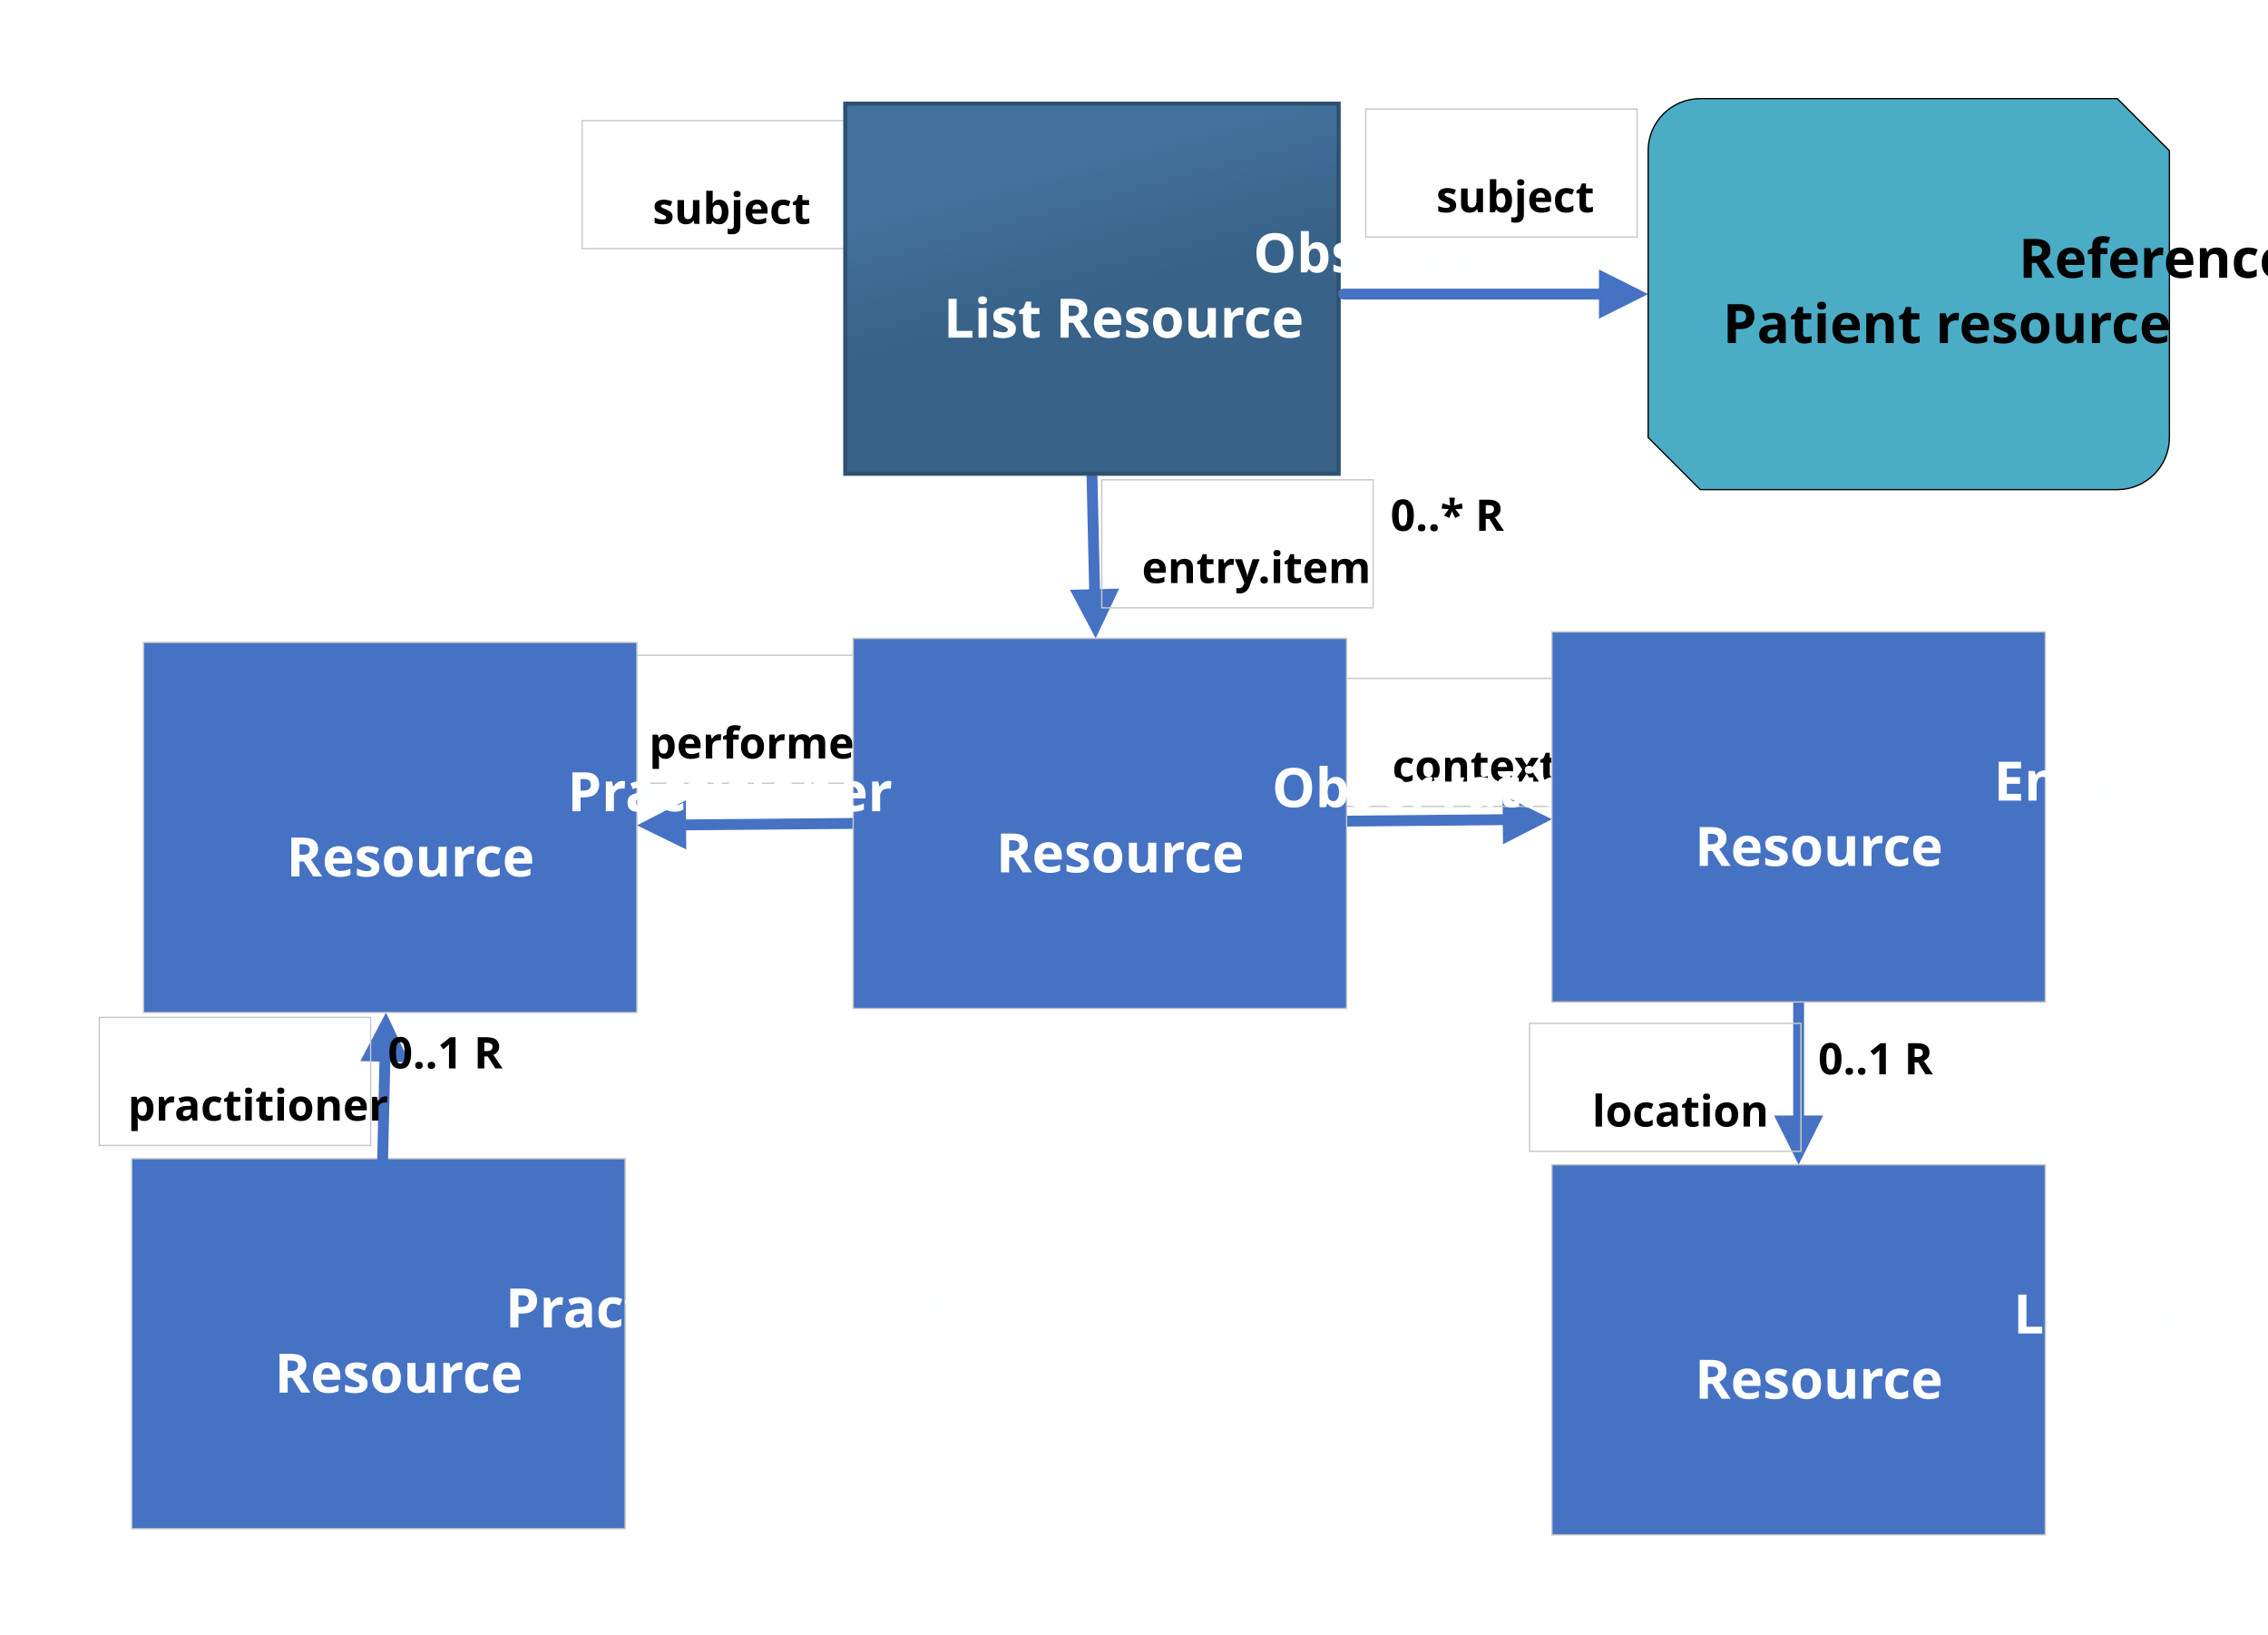
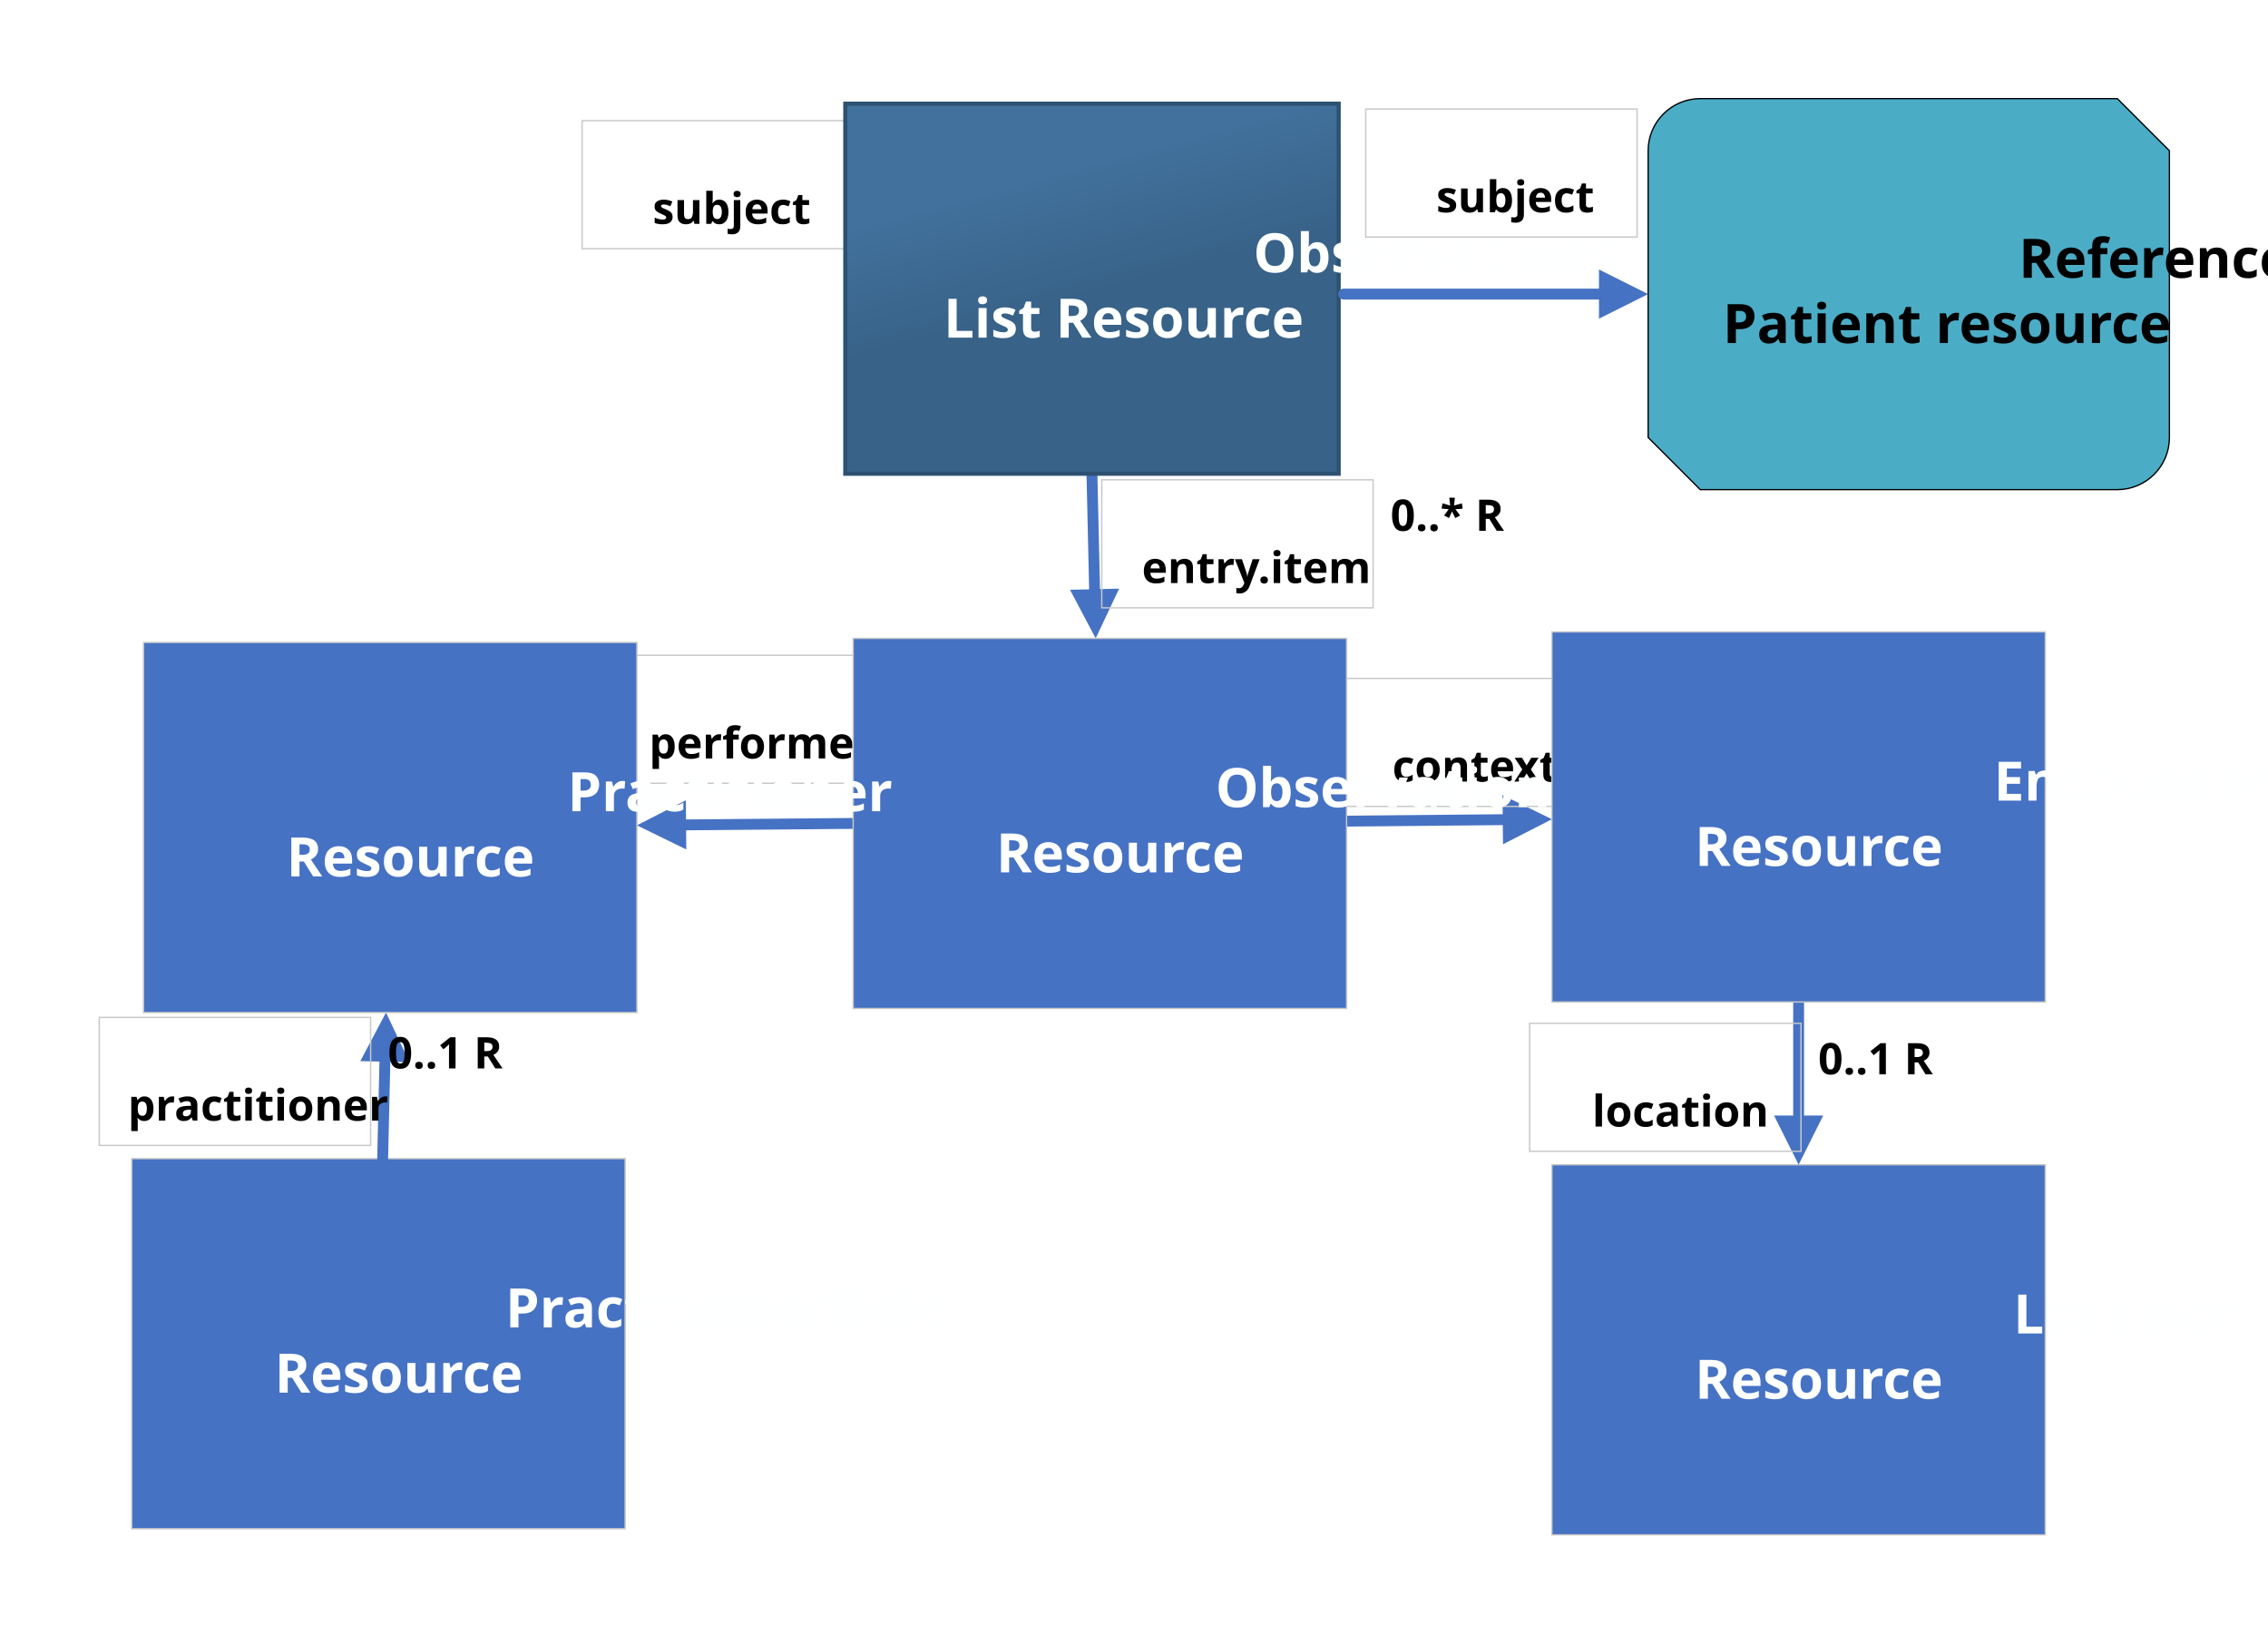
<svg xmlns="http://www.w3.org/2000/svg" xmlns:ns1="http://schemas.microsoft.com/visio/2003/SVGExtensions/" xmlns:xlink="http://www.w3.org/1999/xlink" width="5.791in" height="4.172in" viewBox="0 0 416.95 300.371" xml:space="preserve" color-interpolation-filters="sRGB" class="st12">
  <ns1:documentProperties ns1:langID="2057" ns1:metric="true" ns1:viewMarkup="false">
    <ns1:userDefs>
      <ns1:ud ns1:nameU="msvNoAutoConnect" ns1:val="VT0(1):26" />
    </ns1:userDefs>
  </ns1:documentProperties>
  <style type="text/css">
	
		.st1 {marker-end:url(#mrkr4-6);stroke:#4672c4;stroke-linecap:round;stroke-linejoin:round;stroke-width:2}
		.st2 {fill:#4672c4;fill-opacity:1;stroke:#4672c4;stroke-opacity:1;stroke-width:0.442}
		.st3 {fill:#4672c4;stroke:#c7c8c8;stroke-width:0.25}
		.st4 {fill:#feffff;font-family:Calibri;font-size:0.833em;font-weight:bold}
		.st5 {font-size:1em}
		.st6 {fill:#4672c4;fill-opacity:0;stroke:#c7c8c8;stroke-width:0.25}
		.st7 {fill:#000000;font-family:Calibri;font-size:0.667em;font-weight:bold}
		.st8 {fill:none;stroke:#c7c8c8;stroke-width:0.25}
		.st9 {fill:url(#grad0-74);stroke:#2d5171;stroke-width:0.75}
		.st10 {fill:#4bacc6;stroke:#000000;stroke-linecap:round;stroke-linejoin:round;stroke-width:0.24}
		.st11 {fill:#000000;font-family:Calibri;font-size:0.833em;font-weight:bold}
		.st12 {fill:none;fill-rule:evenodd;font-size:12px;overflow:visible;stroke-linecap:square;stroke-miterlimit:3}
	
	</style>
  <defs id="Patterns_And_Gradients">
    <linearGradient id="grad0-74" x1="0" y1="0" x2="1" y2="0" gradientTransform="rotate(250 0.5 0.5)">
      <stop offset="0" stop-color="#386288" stop-opacity="1" />
      <stop offset="0.48" stop-color="#386288" stop-opacity="1" />
      <stop offset="0.82" stop-color="#41719c" stop-opacity="1" />
    </linearGradient>
  </defs>
  <defs id="Markers">
    <g id="lend4">
      <path d="M 2 1 L 0 0 L 2 -1 L 2 1 " style="stroke:none" />
    </g>
    <marker id="mrkr4-6" class="st2" ns1:arrowType="4" ns1:arrowSize="2" ns1:setback="4.52" refX="-4.52" orient="auto" markerUnits="strokeWidth" overflow="visible">
      <use xlink:href="#lend4" transform="scale(-2.26,-2.26) " />
    </marker>
  </defs>
  <g ns1:mID="0" ns1:index="1" ns1:groupContext="foregroundPage">
    <ns1:pageProperties ns1:drawingScale="0.0393701" ns1:pageScale="0.0393701" ns1:drawingUnits="24" ns1:shadowOffsetX="8.50394" ns1:shadowOffsetY="-8.50394" />
    <ns1:layer ns1:name="Connector" ns1:index="0" />
    <g id="shape1-1" ns1:mID="1" ns1:groupContext="shape" ns1:layerMember="0" transform="translate(194.005,-213.293)">
      <ns1:userDefs>
        <ns1:ud ns1:nameU="visVersion" ns1:val="VT0(15):26" />
      </ns1:userDefs>
      <path d="M6.74 300.37 L7.22 321.59" class="st1" />
    </g>
-     <a xlink:href="explore_birth_details.html#mapping-for-bundle">
+     <a xlink:href="explore_observations.html#mapping-for-observation-location">
      <g id="shape2-7" ns1:mID="2" ns1:groupContext="shape" transform="translate(285.303,-18.25)">
        <ns1:custProps>
          <ns1:cp ns1:nameU="Row_1" ns1:lbl="title" ns1:type="0" ns1:langID="2057" ns1:val="VT4(Bundle)" />
        </ns1:custProps>
        <ns1:userDefs>
          <ns1:ud ns1:nameU="visVersion" ns1:val="VT0(15):26" />
          <ns1:ud ns1:nameU="visAltText" ns1:val="VT4(Bundle)" />
        </ns1:userDefs>
        <ns1:textBlock ns1:margins="rect(4,4,4,4)" ns1:tabSpace="42.5197" />
        <ns1:textRect cx="45.354" cy="266.355" width="90.71" height="68.031" />
        <rect x="0" y="232.339" width="90.709" height="68.031" class="st3" />
        <text x="27.66" y="263.36" class="st4" ns1:langID="2057">
          <ns1:paragraph ns1:horizAlign="1" />
          <ns1:tabList />Location<ns1:newlineChar />
          <tspan x="26.27" dy="1.2em" class="st5">Resource</tspan>
        </text>
      </g>
    </a>
    <g id="shape3-11" ns1:mID="3" ns1:groupContext="shape" ns1:layerMember="0" transform="translate(247.558,-142.527)">
      <ns1:userDefs>
        <ns1:ud ns1:nameU="visVersion" ns1:val="VT0(15):26" />
      </ns1:userDefs>
      <path d="M0 293.46 L28.71 293.19" class="st1" />
    </g>
    <g id="shape4-16" ns1:mID="4" ns1:groupContext="shape" ns1:layerMember="0" transform="translate(323.571,-116.194)">
      <ns1:userDefs>
        <ns1:ud ns1:nameU="visVersion" ns1:val="VT0(15):26" />
      </ns1:userDefs>
      <path d="M7.09 300.37 L7.09 321.24" class="st1" />
    </g>
    <g id="shape5-21" ns1:mID="5" ns1:groupContext="shape" ns1:layerMember="0" transform="translate(156.849,-155.929)">
      <ns1:userDefs>
        <ns1:ud ns1:nameU="visVersion" ns1:val="VT0(15):26" />
      </ns1:userDefs>
      <path d="M0 307.28 L-30.72 307.55" class="st1" />
    </g>
-     <a xlink:href="explore_birth_details.html#mapping-for-bundle">
+     <a xlink:href="explore_observations.html#mapping-for-plan-and-requested-actions-practitionerrole">
      <g id="shape6-26" ns1:mID="6" ns1:groupContext="shape" transform="translate(24.2177,-19.3689)">
        <ns1:custProps>
          <ns1:cp ns1:nameU="Row_1" ns1:lbl="title" ns1:type="0" ns1:langID="2057" ns1:val="VT4(Bundle)" />
        </ns1:custProps>
        <ns1:userDefs>
          <ns1:ud ns1:nameU="visVersion" ns1:val="VT0(15):26" />
          <ns1:ud ns1:nameU="visAltText" ns1:val="VT4(Bundle)" />
        </ns1:userDefs>
        <ns1:textBlock ns1:margins="rect(4,4,4,4)" ns1:tabSpace="42.5197" />
        <ns1:textRect cx="45.354" cy="266.355" width="90.71" height="68.031" />
        <rect x="0" y="232.339" width="90.709" height="68.031" class="st3" />
        <text x="11.52" y="263.36" class="st4" ns1:langID="2057">
          <ns1:paragraph ns1:horizAlign="1" />
          <ns1:tabList />PractitionerRole<ns1:newlineChar />
          <tspan x="26.27" dy="1.2em" class="st5">Resource</tspan>
        </text>
      </g>
    </a>
    <g id="shape7-30" ns1:mID="7" ns1:groupContext="shape" ns1:layerMember="0" transform="translate(63.567,-87.4004)">
      <ns1:userDefs>
        <ns1:ud ns1:nameU="visVersion" ns1:val="VT0(15):26" />
      </ns1:userDefs>
      <path d="M6.78 300.37 L7.19 282.55" class="st1" />
    </g>
    <g id="shape8-35" ns1:mID="8" ns1:groupContext="shape" transform="translate(107.019,-254.667)">
      <ns1:textBlock ns1:margins="rect(4,4,4,4)" ns1:tabSpace="42.5197" />
      <ns1:textRect cx="24.945" cy="288.607" width="49.89" height="23.528" />
      <rect x="0" y="276.843" width="49.89" height="23.528" class="st6" />
      <text x="14.35" y="286.21" class="st7" ns1:langID="2057">
        <ns1:paragraph ns1:horizAlign="1" />
        <ns1:tabList />1..1 M<ns1:newlineChar />
        <tspan x="12.96" dy="1.2em" class="st5">subject</tspan>
      </text>
    </g>
    <g id="shape9-39" ns1:mID="9" ns1:groupContext="shape" transform="translate(202.547,-188.65)">
      <ns1:textBlock ns1:margins="rect(4,4,4,4)" ns1:tabSpace="42.5197" />
      <ns1:textRect cx="24.945" cy="288.607" width="49.89" height="23.528" />
      <rect x="0" y="276.843" width="49.89" height="23.528" class="st8" />
      <text x="15.63" y="286.21" class="st7" ns1:langID="2057">
        <ns1:paragraph ns1:horizAlign="1" />
        <ns1:tabList />0..* R<ns1:newlineChar />
        <tspan x="7.38" dy="1.2em" class="st5">entry.item </tspan>
      </text>
    </g>
    <g id="shape10-43" ns1:mID="10" ns1:groupContext="shape" transform="translate(243.619,-152.15)">
      <ns1:textBlock ns1:margins="rect(4,4,4,4)" ns1:tabSpace="42.5197" />
      <ns1:textRect cx="24.945" cy="288.607" width="49.89" height="23.528" />
      <rect x="0" y="276.843" width="49.89" height="23.528" class="st8" />
      <text x="15.6" y="286.21" class="st7" ns1:langID="2057">
        <ns1:paragraph ns1:horizAlign="1" />
        <ns1:tabList />0..1 R<ns1:newlineChar />
        <tspan x="12.35" dy="1.2em" class="st5">context </tspan>
      </text>
    </g>
    <g id="shape11-47" ns1:mID="11" ns1:groupContext="shape" transform="translate(111.495,-156.402)">
      <ns1:textBlock ns1:margins="rect(4,4,4,4)" ns1:tabSpace="42.5197" />
      <ns1:textRect cx="24.945" cy="288.607" width="49.89" height="23.528" />
      <rect x="0" y="276.843" width="49.89" height="23.528" class="st8" />
      <text x="15.6" y="286.21" class="st7" ns1:langID="2057">
        <ns1:paragraph ns1:horizAlign="1" />
        <ns1:tabList />0..1 R<ns1:newlineChar />
        <tspan x="7.84" dy="1.2em" class="st5">performer</tspan>
      </text>
    </g>
    <g id="shape12-51" ns1:mID="12" ns1:groupContext="shape" transform="translate(281.201,-88.7432)">
      <ns1:textBlock ns1:margins="rect(4,4,4,4)" ns1:tabSpace="42.5197" />
      <ns1:textRect cx="24.945" cy="288.607" width="49.89" height="23.528" />
      <rect x="0" y="276.843" width="49.89" height="23.528" class="st8" />
      <text x="15.6" y="286.21" class="st7" ns1:langID="2057">
        <ns1:paragraph ns1:horizAlign="1" />
        <ns1:tabList />0..1 R<ns1:newlineChar />
        <tspan x="11.5" dy="1.2em" class="st5">location </tspan>
      </text>
    </g>
    <g id="shape13-55" ns1:mID="13" ns1:groupContext="shape" transform="translate(18.25,-89.8323)">
      <ns1:textBlock ns1:margins="rect(4,4,4,4)" ns1:tabSpace="42.5197" />
      <ns1:textRect cx="24.945" cy="288.607" width="49.89" height="23.528" />
      <rect x="0" y="276.843" width="49.89" height="23.528" class="st6" />
      <text x="15.6" y="286.21" class="st7" ns1:langID="2057">
        <ns1:paragraph ns1:horizAlign="1" />
        <ns1:tabList />0..1 R<ns1:newlineChar />
        <tspan x="5.26" dy="1.2em" class="st5">practitioner</tspan>
      </text>
    </g>
-     <a xlink:href="explore_birth_details.html#mapping-for-bundle">
-       <g id="shape14-59" ns1:mID="14" ns1:groupContext="shape" transform="translate(156.849,-115.001)">
-         <ns1:custProps>
-           <ns1:cp ns1:nameU="Row_1" ns1:lbl="title" ns1:type="0" ns1:langID="2057" ns1:val="VT4(Bundle)" />
-         </ns1:custProps>
-         <ns1:userDefs>
-           <ns1:ud ns1:nameU="visVersion" ns1:val="VT0(15):26" />
-           <ns1:ud ns1:nameU="visAltText" ns1:val="VT4(Bundle)" />
-         </ns1:userDefs>
-         <ns1:textBlock ns1:margins="rect(4,4,4,4)" ns1:tabSpace="42.5197" />
-         <ns1:textRect cx="45.354" cy="266.355" width="90.71" height="68.031" />
-         <rect x="0" y="232.339" width="90.709" height="68.031" class="st3" />
-         <text x="19.83" y="263.36" class="st4" ns1:langID="2057">
-           <ns1:paragraph ns1:horizAlign="1" />
-           <ns1:tabList />Observation<ns1:newlineChar />
-           <tspan x="26.27" dy="1.2em" class="st5">Resource</tspan>
-         </text>
-       </g>
-     </a>
-     <a xlink:href="explore_birth_details.html#mapping-for-bundle">
+     <g id="shape14-59" ns1:mID="14" ns1:groupContext="shape" transform="translate(156.849,-115.001)">
+       <ns1:custProps>
+         <ns1:cp ns1:nameU="Row_1" ns1:lbl="title" ns1:type="0" ns1:langID="2057" ns1:val="VT4(Bundle)" />
+       </ns1:custProps>
+       <ns1:userDefs>
+         <ns1:ud ns1:nameU="visVersion" ns1:val="VT0(15):26" />
+         <ns1:ud ns1:nameU="visAltText" ns1:val="VT4(Bundle)" />
+       </ns1:userDefs>
+       <ns1:textBlock ns1:margins="rect(4,4,4,4)" ns1:tabSpace="42.5197" />
+       <ns1:textRect cx="45.354" cy="266.355" width="90.71" height="68.031" />
+       <rect x="0" y="232.339" width="90.709" height="68.031" class="st3" />
+       <text x="19.83" y="263.36" class="st4" ns1:langID="2057">
+         <ns1:paragraph ns1:horizAlign="1" />
+         <ns1:tabList />Observation<ns1:newlineChar />
+         <tspan x="26.27" dy="1.2em" class="st5">Resource</tspan>
+       </text>
+     </g>
+     <a xlink:href="explore_observations.html#mapping-for-plan-and-requested-actions-practitioner">
      <g id="shape15-63" ns1:mID="15" ns1:groupContext="shape" transform="translate(26.381,-114.255)">
        <ns1:custProps>
          <ns1:cp ns1:nameU="Row_1" ns1:lbl="title" ns1:type="0" ns1:langID="2057" ns1:val="VT4(Bundle)" />
        </ns1:custProps>
        <ns1:userDefs>
          <ns1:ud ns1:nameU="visVersion" ns1:val="VT0(15):26" />
          <ns1:ud ns1:nameU="visAltText" ns1:val="VT4(Bundle)" />
        </ns1:userDefs>
        <ns1:textBlock ns1:margins="rect(4,4,4,4)" ns1:tabSpace="42.5197" />
        <ns1:textRect cx="45.354" cy="266.355" width="90.71" height="68.031" />
        <rect x="0" y="232.339" width="90.709" height="68.031" class="st3" />
        <text x="20.77" y="263.36" class="st4" ns1:langID="2057">
          <ns1:paragraph ns1:horizAlign="1" />
          <ns1:tabList />Practitioner<ns1:newlineChar />
          <tspan x="26.27" dy="1.2em" class="st5">Resource</tspan>
        </text>
      </g>
    </a>
-     <a xlink:href="explore_birth_details.html#mapping-for-bundle">
+     <a xlink:href="explore_observations.html#mapping-for-observation-encounter">
      <g id="shape16-67" ns1:mID="16" ns1:groupContext="shape" transform="translate(285.303,-116.194)">
        <ns1:custProps>
          <ns1:cp ns1:nameU="Row_1" ns1:lbl="title" ns1:type="0" ns1:langID="2057" ns1:val="VT4(Bundle)" />
        </ns1:custProps>
        <ns1:userDefs>
          <ns1:ud ns1:nameU="visVersion" ns1:val="VT0(15):26" />
          <ns1:ud ns1:nameU="visAltText" ns1:val="VT4(Bundle)" />
        </ns1:userDefs>
        <ns1:textBlock ns1:margins="rect(4,4,4,4)" ns1:tabSpace="42.5197" />
        <ns1:textRect cx="45.354" cy="266.355" width="90.71" height="68.031" />
        <rect x="0" y="232.339" width="90.709" height="68.031" class="st3" />
        <text x="24.06" y="263.36" class="st4" ns1:langID="2057">
          <ns1:paragraph ns1:horizAlign="1" />
          <ns1:tabList />Encounter<ns1:newlineChar />
          <tspan x="26.27" dy="1.2em" class="st5">Resource</tspan>
        </text>
      </g>
    </a>
-     <a xlink:href="explore_birth_details.html#mapping-for-bundle">
+     <a xlink:href="explore_observations.html#mapping-for-observation-list">
      <g id="shape17-71" ns1:mID="17" ns1:groupContext="shape" transform="translate(155.395,-213.293)">
        <ns1:custProps>
          <ns1:cp ns1:nameU="Row_1" ns1:lbl="title" ns1:type="0" ns1:langID="2057" ns1:val="VT4(Bundle)" />
        </ns1:custProps>
        <ns1:userDefs>
          <ns1:ud ns1:nameU="visVersion" ns1:val="VT0(15):26" />
          <ns1:ud ns1:nameU="visAltText" ns1:val="VT4(Bundle)" />
        </ns1:userDefs>
        <ns1:textBlock ns1:margins="rect(4,4,4,4)" ns1:tabSpace="42.5197" />
        <ns1:textRect cx="45.354" cy="266.355" width="90.71" height="68.031" />
        <rect x="0" y="232.339" width="90.709" height="68.031" class="st9" />
        <text x="17.84" y="263.36" class="st4" ns1:langID="2057">
          <ns1:paragraph ns1:horizAlign="1" />
          <ns1:tabList />Observations<ns1:newlineChar />
          <tspan x="18.07" dy="1.2em" class="st5">List Resource</tspan>
        </text>
      </g>
    </a>
    <g id="shape18-77" ns1:mID="18" ns1:groupContext="shape" transform="translate(251.076,-256.802)">
      <ns1:textBlock ns1:margins="rect(4,4,4,4)" ns1:tabSpace="42.5197" />
      <ns1:textRect cx="24.945" cy="288.607" width="49.89" height="23.528" />
      <rect x="0" y="276.843" width="49.89" height="23.528" class="st6" />
      <text x="14.35" y="286.21" class="st7" ns1:langID="2057">
        <ns1:paragraph ns1:horizAlign="1" />
        <ns1:tabList />1..1 M<ns1:newlineChar />
        <tspan x="12.96" dy="1.2em" class="st5">subject</tspan>
      </text>
    </g>
    <g id="shape19-81" ns1:mID="19" ns1:groupContext="shape" transform="translate(302.997,-210.376)">
      <ns1:userDefs>
        <ns1:ud ns1:nameU="CTypeTopLeftSnip" ns1:prompt="" ns1:val="VT0(0):5" />
        <ns1:ud ns1:nameU="CTypeTopRightSnip" ns1:prompt="" ns1:val="VT0(1):5" />
        <ns1:ud ns1:nameU="CTypeBotLeftSnip" ns1:prompt="" ns1:val="VT0(1):5" />
        <ns1:ud ns1:nameU="CTypeBotRightSnip" ns1:prompt="" ns1:val="VT0(0):5" />
        <ns1:ud ns1:nameU="CornerLockHoriz" ns1:prompt="" ns1:val="VT0(0):5" />
        <ns1:ud ns1:nameU="CornerLockVert" ns1:prompt="" ns1:val="VT0(0):5" />
        <ns1:ud ns1:nameU="CornerLockDiag" ns1:prompt="" ns1:val="VT0(0):5" />
        <ns1:ud ns1:nameU="TopLeftOffset" ns1:prompt="" ns1:val="VT0(0.15748031496063):24" />
        <ns1:ud ns1:nameU="TopRightOffset" ns1:prompt="" ns1:val="VT0(0.15748031496063):24" />
        <ns1:ud ns1:nameU="BotLeftOffset" ns1:prompt="" ns1:val="VT0(0.15748031496063):24" />
        <ns1:ud ns1:nameU="BotRightOffset" ns1:prompt="" ns1:val="VT0(0.15748031496063):24" />
        <ns1:ud ns1:nameU="visVersion" ns1:prompt="" ns1:val="VT0(15):26" />
        <ns1:ud ns1:nameU="TopLeftOffset" ns1:prompt="" ns1:val="VT0(0.13310171124648):1" />
        <ns1:ud ns1:nameU="TopRightOffset" ns1:prompt="" ns1:val="VT0(0.13310171124649):1" />
        <ns1:ud ns1:nameU="BotLeftOffset" ns1:prompt="" ns1:val="VT0(0.13310171124648):1" />
        <ns1:ud ns1:nameU="BotRightOffset" ns1:prompt="" ns1:val="VT0(0.13310171124649):1" />
      </ns1:userDefs>
      <ns1:textBlock ns1:margins="rect(4,4,4,4)" ns1:tabSpace="42.5197" />
      <ns1:textRect cx="47.917" cy="264.433" width="95.84" height="71.875" />
      <path d="M9.58 300.37 L86.25 300.37 A9.583 9.583 -180 0 0 95.83 290.79 L95.83 238.08 L86.25 228.5 L9.58 228.5 A9.583        9.583 -180 0 0 0 238.08 L0 290.79 L9.58 300.37 Z" class="st10" />
      <text x="21.35" y="261.43" class="st11" ns1:langID="2057">
        <ns1:paragraph ns1:horizAlign="1" />
        <ns1:tabList />Reference to <ns1:newlineChar />
        <tspan x="13.72" dy="1.2em" class="st5">Patient resource </tspan>
      </text>
    </g>
    <g id="shape20-85" ns1:mID="20" ns1:groupContext="shape" ns1:layerMember="0" transform="translate(247.024,-239.227)">
      <ns1:userDefs>
        <ns1:ud ns1:nameU="visVersion" ns1:val="VT0(15):26" />
      </ns1:userDefs>
      <path d="M0 293.28 L46.93 293.28" class="st1" />
    </g>
  </g>
</svg>
